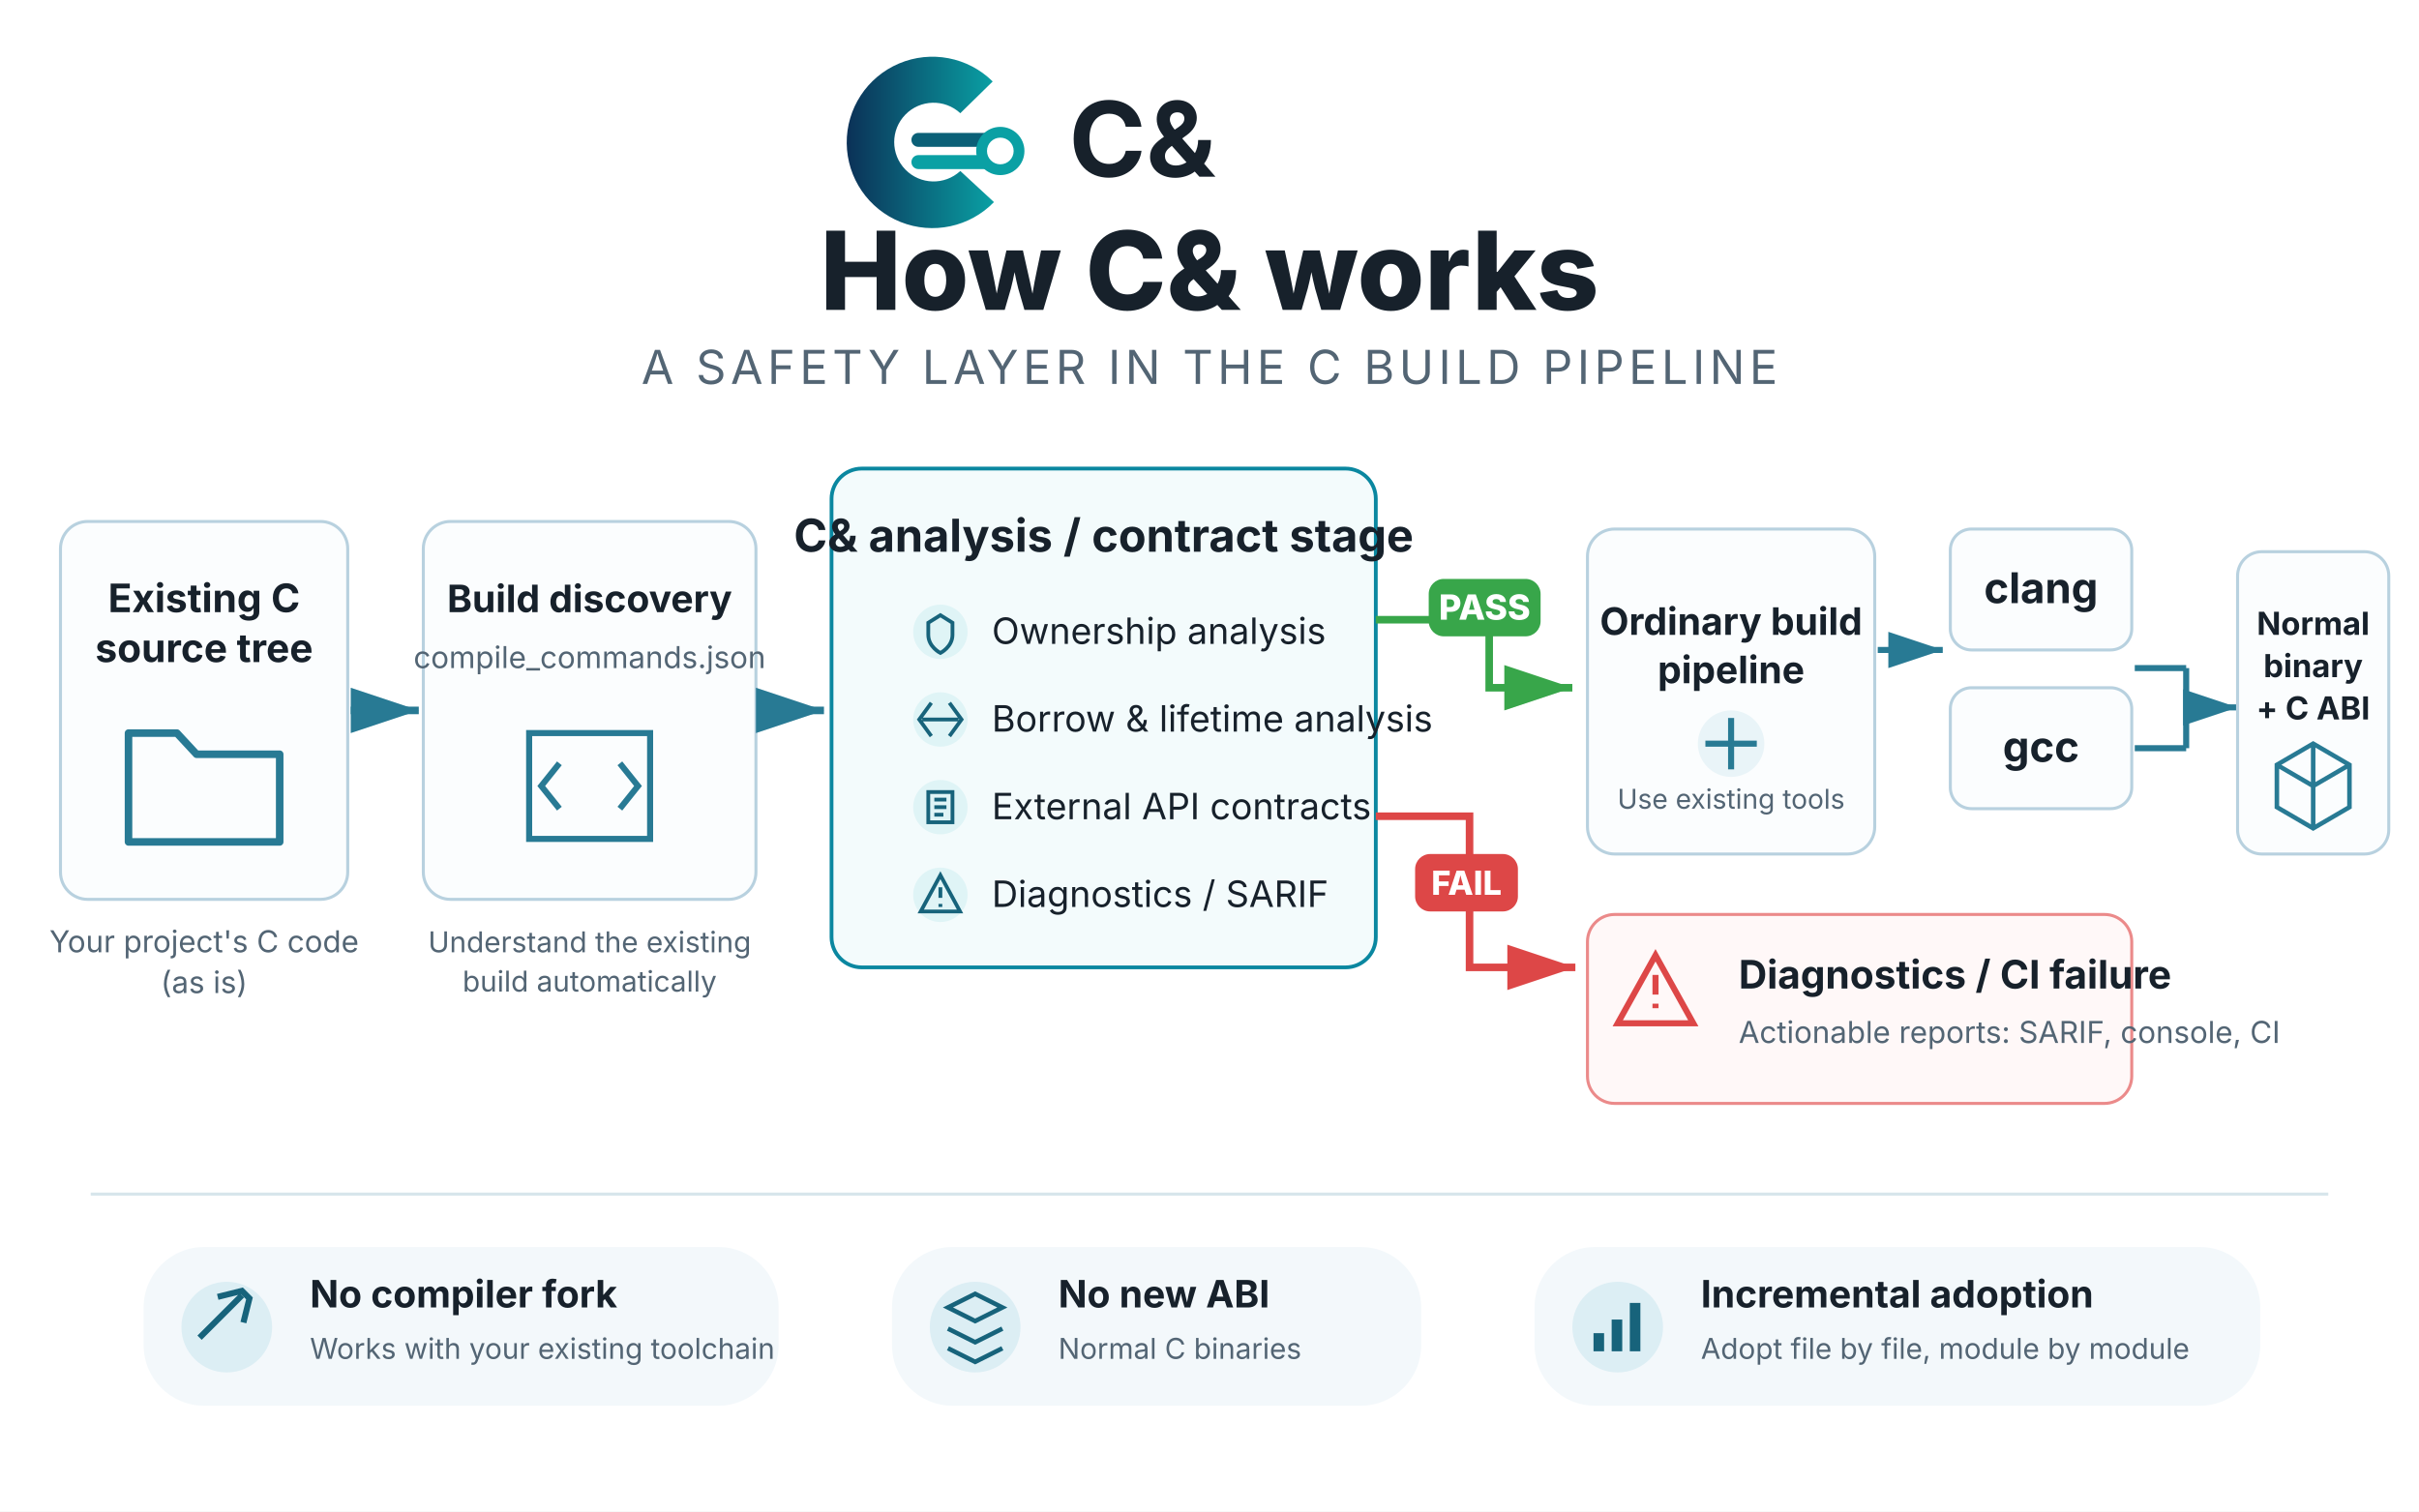
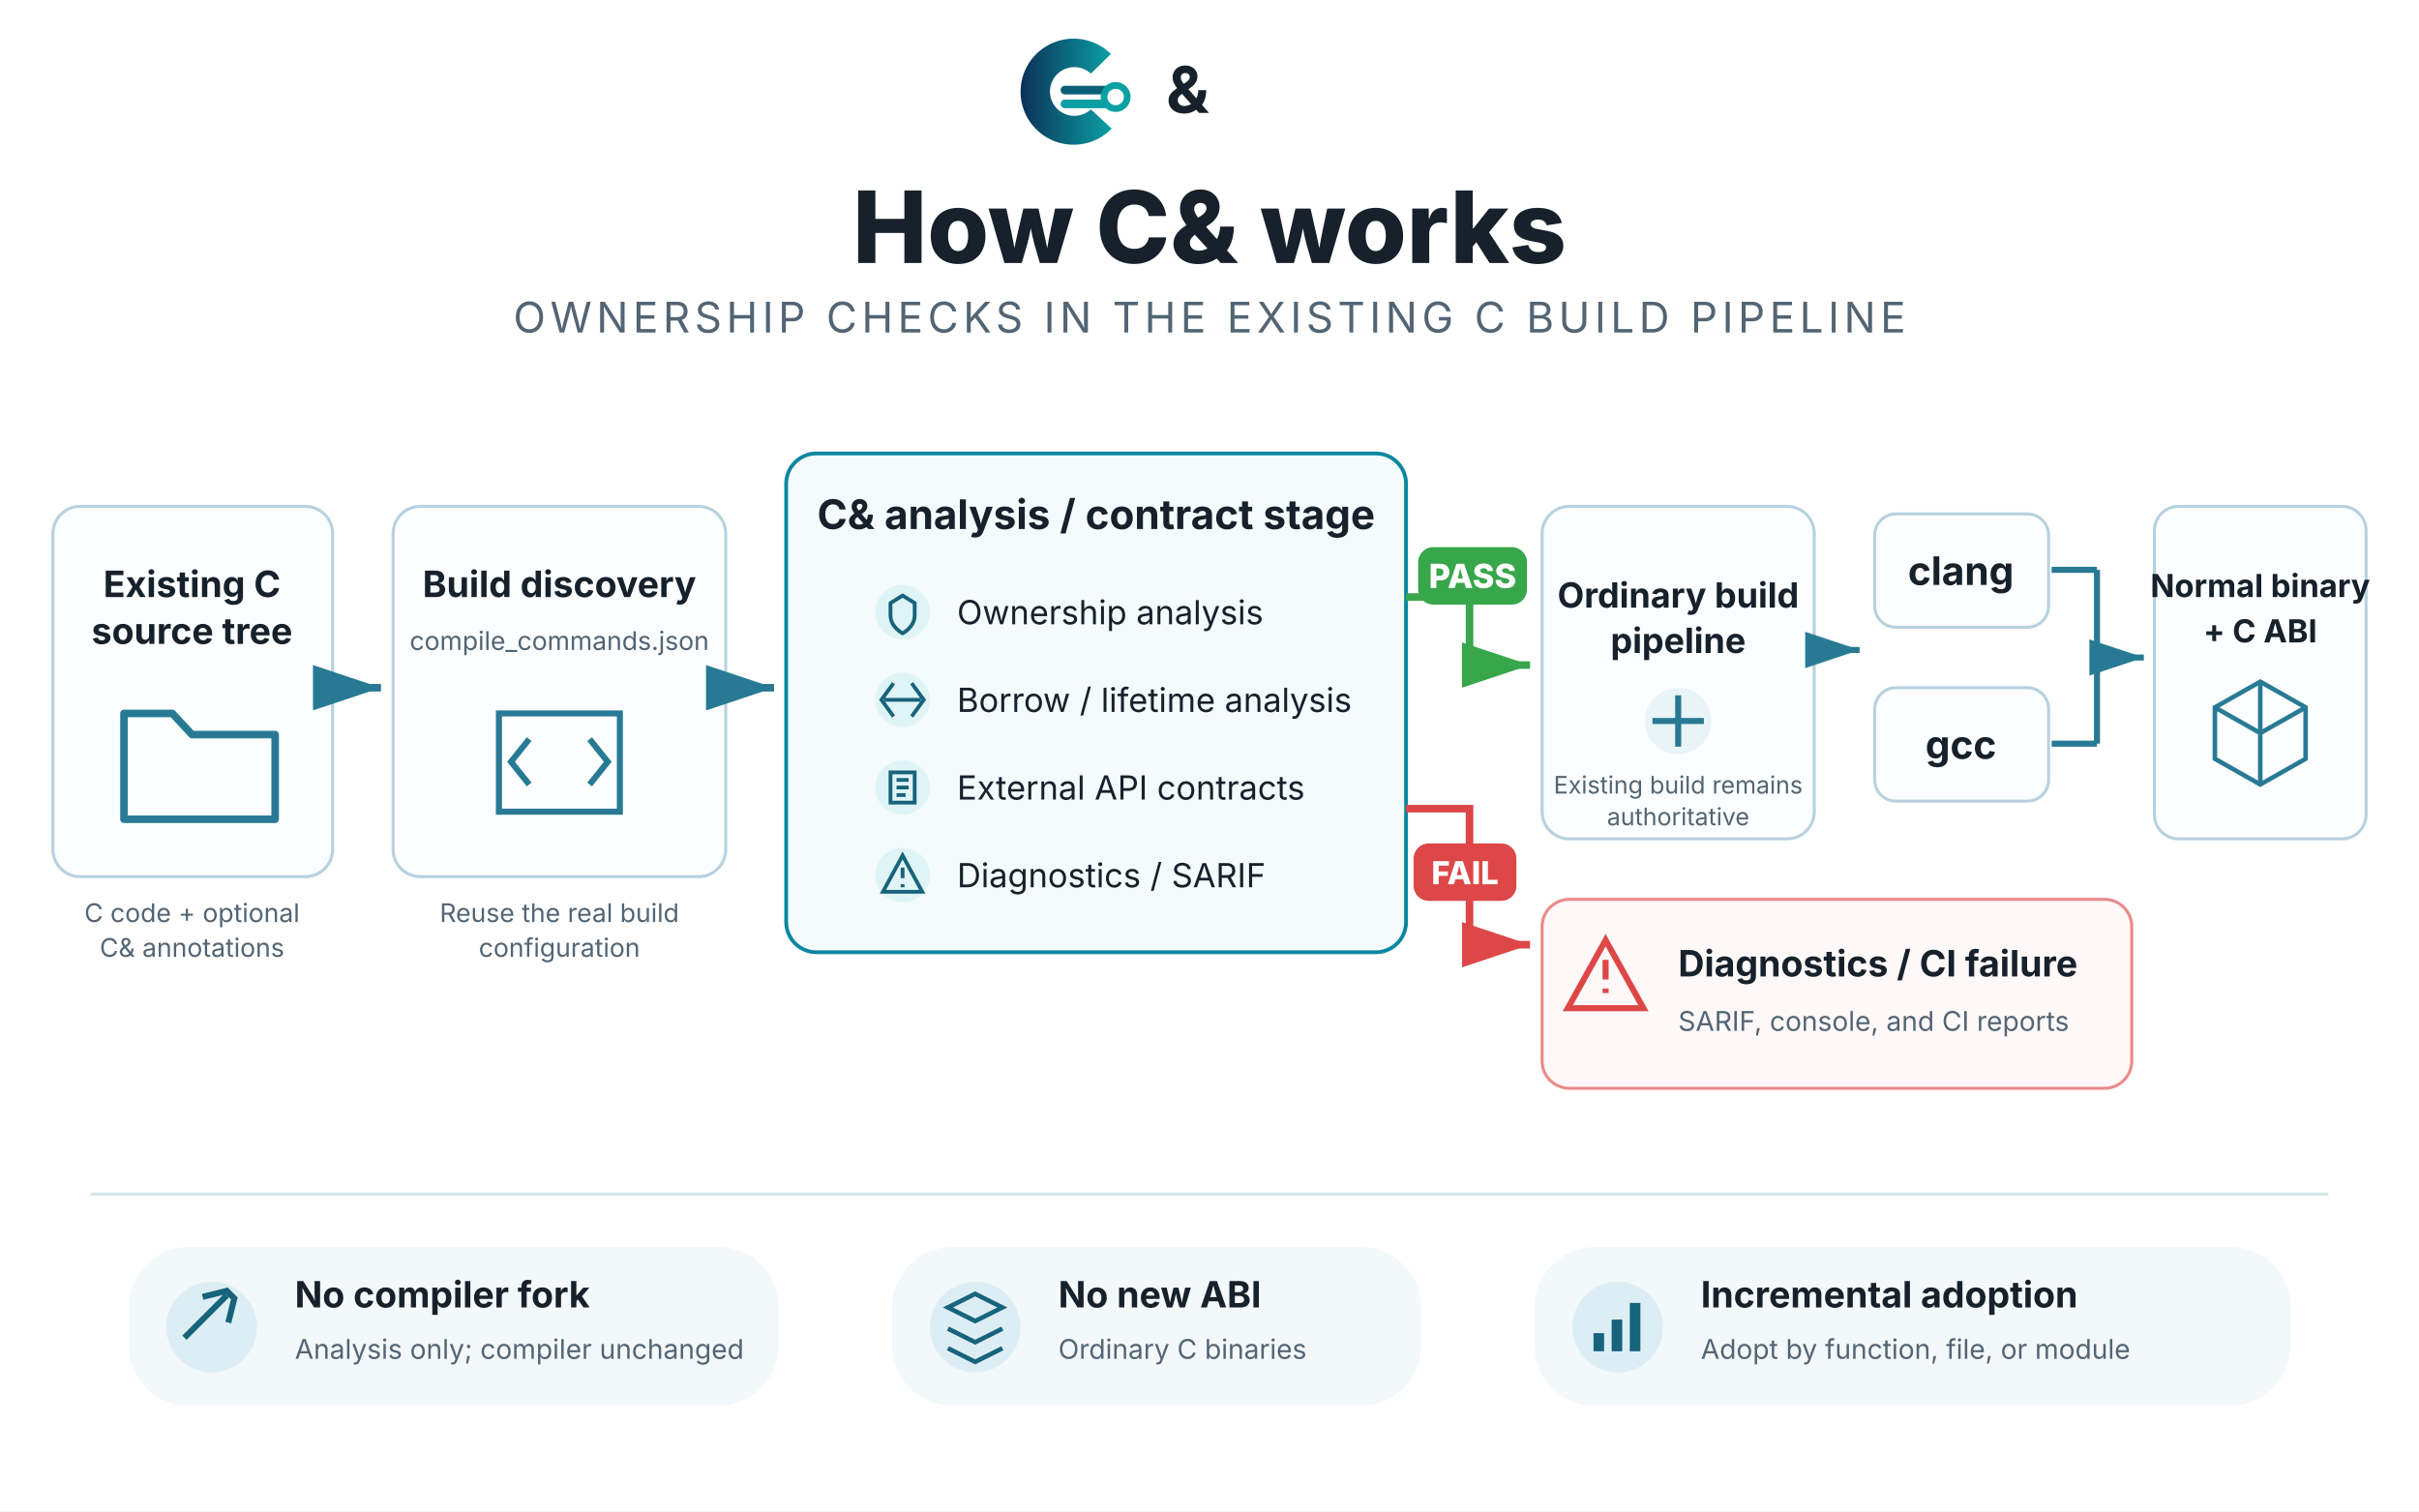
<svg xmlns="http://www.w3.org/2000/svg" width="1600" height="1000" viewBox="0 0 1600 1000" role="img" aria-labelledby="title desc">
  <defs>
    <linearGradient id="g" x1="0" x2="1">
      <stop offset="0" stop-color="#0b3157" />
      <stop offset="1" stop-color="#0aa0a4" />
    </linearGradient>
-     <filter id="shadow" x="-20%" y="-20%" width="140%" height="140%">
-       <feDropShadow dx="0" dy="5" stdDeviation="8" flood-color="#0b3157" flood-opacity=".08" />
-     </filter>
    <marker id="arrow" markerWidth="10" markerHeight="10" refX="9" refY="3" orient="auto">
      <path d="M0,0 L0,6 L9,3 z" fill="#287a94" />
    </marker>
    <marker id="greenArrow" markerWidth="10" markerHeight="10" refX="9" refY="3" orient="auto">
      <path d="M0,0 L0,6 L9,3 z" fill="#38a64a" />
    </marker>
    <marker id="redArrow" markerWidth="10" markerHeight="10" refX="9" refY="3" orient="auto">
      <path d="M0,0 L0,6 L9,3 z" fill="#dd4747" />
    </marker>
    <style>
-     .t{font-family:Inter,Segoe UI,Arial,sans-serif;fill:#17212b}
-     .s{font-family:Inter,Segoe UI,Arial,sans-serif;fill:#536574}
-     .box{fill:#fbfdfe;stroke:#b8d1df;stroke-width:2}
-     .blue{fill:#f3fbfc;stroke:#0a87a0;stroke-width:2.5}
-     .small{font-size:24px}
-   </style>
+       .t{font-family:Inter,"Segoe UI",Arial,sans-serif;fill:#17212b}
+       .s{font-family:Inter,"Segoe UI",Arial,sans-serif;fill:#536574}
+       .box{fill:#fbfdfe;stroke:#b8d1df;stroke-width:2}
+       .blue{fill:#f3fbfc;stroke:#0a87a0;stroke-width:2.5}
+     </style>
  </defs>
  <rect width="1600" height="1000" fill="#fff" />
-   <g transform="translate(560 35) scale(.42)">
+   <g transform="translate(675 24) scale(.26)">
    <path d="M230 45a135 135 0 1 0 2 190l-53-49a62 62 0 1 1 0-91z" fill="url(#g)" />
    <rect x="102" y="126" width="128" height="22" rx="11" fill="#0b6077" />
    <rect x="102" y="161" width="128" height="22" rx="11" fill="#0aa0a4" />
    <circle cx="242" cy="154.5" r="38" fill="#0aa0a4" />
    <circle cx="242" cy="154.5" r="21" fill="#fff" />
-     <text x="350" y="195" class="t" font-size="164" font-weight="750">C&amp;</text>
+     <text x="370" y="195" class="t" font-size="164" font-weight="750">&amp;</text>
  </g>
-   <text x="800" y="205" class="t" text-anchor="middle" font-size="72" font-weight="760">How C&amp; works</text>
-   <text x="800" y="254" class="s" text-anchor="middle" font-size="31" letter-spacing="3">A SAFETY LAYER IN THE C BUILD PIPELINE</text>
-   <g>
-     <rect x="40" y="345" width="190" height="250" rx="18" class="box" />
-     <text x="135" y="405" class="t" text-anchor="middle" font-size="26" font-weight="700">Existing C</text>
-     <text x="135" y="438" class="t" text-anchor="middle" font-size="26" font-weight="700">source tree</text>
-     <path d="M85 485h32l13 14h55v58H85z" fill="none" stroke="#287a94" stroke-width="5" stroke-linejoin="round" />
-     <text x="135" y="630" class="s" text-anchor="middle" font-size="20">Your project's C code</text>
-     <text x="135" y="657" class="s" text-anchor="middle" font-size="20">(as is)</text>
+   <text x="800" y="174" class="t" text-anchor="middle" font-size="66" font-weight="760">How C&amp; works</text>
+   <text x="800" y="220" class="s" text-anchor="middle" font-size="28" letter-spacing="3">OWNERSHIP CHECKS IN THE EXISTING C BUILD PIPELINE</text>
+   <rect x="35" y="335" width="185" height="245" rx="18" class="box" />
+   <text x="127" y="395" class="t" text-anchor="middle" font-size="24" font-weight="700">Existing C</text>
+   <text x="127" y="426" class="t" text-anchor="middle" font-size="24" font-weight="700">source tree</text>
+   <path d="M82 472h32l13 14h55v56H82z" fill="none" stroke="#287a94" stroke-width="5" stroke-linejoin="round" />
+   <text x="127" y="610" class="s" text-anchor="middle" font-size="17">C code + optional</text>
+   <text x="127" y="633" class="s" text-anchor="middle" font-size="17">C&amp; annotations</text>
+   <line x1="222" y1="455" x2="252" y2="455" stroke="#287a94" stroke-width="5" marker-end="url(#arrow)" />
+   <rect x="260" y="335" width="220" height="245" rx="18" class="box" />
+   <text x="370" y="395" class="t" text-anchor="middle" font-size="24" font-weight="700">Build discovery</text>
+   <text x="370" y="430" class="s" text-anchor="middle" font-size="17" font-family="monospace">compile_commands.json</text>
+   <path d="M330 472h80v65h-80z M350 489l-12 15 12 15 M390 489l12 15-12 15" fill="none" stroke="#287a94" stroke-width="4" />
+   <text x="370" y="610" class="s" text-anchor="middle" font-size="17">Reuse the real build</text>
+   <text x="370" y="633" class="s" text-anchor="middle" font-size="17">configuration</text>
+   <line x1="482" y1="455" x2="512" y2="455" stroke="#287a94" stroke-width="5" marker-end="url(#arrow)" />
+   <rect x="520" y="300" width="410" height="330" rx="20" class="blue" />
+   <text x="725" y="350" class="t" text-anchor="middle" font-size="27" font-weight="750">C&amp; analysis / contract stage</text>
+   <g transform="translate(575 397)">
+     <circle cx="22" cy="8" r="18" fill="#dff4f6" />
+     <path d="M14 2l8-5 8 5v8c0 8-8 12-8 12s-8-4-8-12z" fill="none" stroke="#17637b" stroke-width="2.5" />
+     <text x="58" y="16" class="t" font-size="22">Ownership analysis</text>
+     <circle cx="22" cy="66" r="18" fill="#dff4f6" />
+     <path d="M10 66h24 M16 55l-8 11 8 11 M28 55l8 11-8 11" fill="none" stroke="#17637b" stroke-width="2.5" />
+     <text x="58" y="74" class="t" font-size="22">Borrow / lifetime analysis</text>
+     <circle cx="22" cy="124" r="18" fill="#dff4f6" />
+     <path d="M14 114h16v20H14z M18 119h8 M18 124h8 M18 129h6" fill="none" stroke="#17637b" stroke-width="2.5" />
+     <text x="58" y="132" class="t" font-size="22">External API contracts</text>
+     <circle cx="22" cy="182" r="18" fill="#dff4f6" />
+     <path d="M22 169l13 24H9z M22 177v7 M22 188v2" fill="none" stroke="#17637b" stroke-width="2.5" />
+     <text x="58" y="190" class="t" font-size="22">Diagnostics / SARIF</text>
  </g>
-   <line x1="232" y1="470" x2="277" y2="470" stroke="#287a94" stroke-width="5" marker-end="url(#arrow)" />
-   <g>
-     <rect x="280" y="345" width="220" height="250" rx="18" class="box" />
-     <text x="390" y="405" class="t" text-anchor="middle" font-size="25" font-weight="700">Build discovery</text>
-     <text x="390" y="442" class="s" text-anchor="middle" font-size="20" font-family="monospace">compile_commands.json</text>
-     <path d="M350 485h80v70h-80z M370 505l-12 15 12 15 M410 505l12 15-12 15" fill="none" stroke="#287a94" stroke-width="4" />
-     <text x="390" y="630" class="s" text-anchor="middle" font-size="19">Understand the existing</text>
-     <text x="390" y="656" class="s" text-anchor="middle" font-size="19">build automatically</text>
-   </g>
-   <line x1="502" y1="470" x2="545" y2="470" stroke="#287a94" stroke-width="5" marker-end="url(#arrow)" />
-   <g>
-     <rect x="550" y="310" width="360" height="330" rx="20" class="blue" />
-     <text x="730" y="365" class="t" text-anchor="middle" font-size="30" font-weight="750">C&amp; analysis / contract stage</text>
-     <g transform="translate(600 410)">
-       <circle cx="22" cy="8" r="18" fill="#dff4f6" />
-       <path d="M14 2l8-5 8 5v8c0 8-8 12-8 12s-8-4-8-12z" fill="none" stroke="#17637b" stroke-width="2.5" />
-       <text x="56" y="16" class="t small">Ownership analysis</text>
-       <circle cx="22" cy="66" r="18" fill="#dff4f6" />
-       <path d="M10 66h24 M16 55l-8 11 8 11 M28 55l8 11-8 11" fill="none" stroke="#17637b" stroke-width="2.5" />
-       <text x="56" y="74" class="t small">Borrow &amp; lifetime analysis</text>
-       <circle cx="22" cy="124" r="18" fill="#dff4f6" />
-       <path d="M14 114h16v20H14z M18 119h8 M18 124h8 M18 129h6" fill="none" stroke="#17637b" stroke-width="2.5" />
-       <text x="56" y="132" class="t small">External API contracts</text>
-       <circle cx="22" cy="182" r="18" fill="#dff4f6" />
-       <path d="M22 169l13 24H9z M22 177v7 M22 188v2" fill="none" stroke="#17637b" stroke-width="2.5" />
-       <text x="56" y="190" class="t small">Diagnostics / SARIF</text>
-     </g>
-   </g>
-   <path d="M910 410h75v45h55" fill="none" stroke="#38a64a" stroke-width="5" marker-end="url(#greenArrow)" />
-   <rect x="945" y="383" width="74" height="38" rx="10" fill="#38a64a" />
-   <text x="982" y="410" font-family="Inter,Arial" font-size="23" font-weight="800" text-anchor="middle" fill="#fff">PASS</text>
-   <g>
-     <rect x="1050" y="350" width="190" height="215" rx="18" class="box" />
-     <text x="1145" y="420" class="t" text-anchor="middle" font-size="25" font-weight="700">Ordinary build</text>
-     <text x="1145" y="452" class="t" text-anchor="middle" font-size="25" font-weight="700">pipeline</text>
-     <circle cx="1145" cy="492" r="22" fill="#e9f4f8" />
-     <path d="M1145 475v34 M1128 492h34" stroke="#287a94" stroke-width="4" />
-     <text x="1145" y="535" class="s" text-anchor="middle" font-size="18">Use existing tools</text>
-   </g>
-   <line x1="1242" y1="430" x2="1285" y2="430" stroke="#287a94" stroke-width="4" marker-end="url(#arrow)" />
-   <g>
-     <rect x="1290" y="350" width="120" height="80" rx="14" class="box" />
-     <text x="1350" y="399" class="t" text-anchor="middle" font-size="28" font-weight="700">clang</text>
-     <rect x="1290" y="455" width="120" height="80" rx="14" class="box" />
-     <text x="1350" y="504" class="t" text-anchor="middle" font-size="28" font-weight="700">gcc</text>
-   </g>
-   <line x1="1412" y1="442" x2="1446" y2="442" stroke="#287a94" stroke-width="4" />
-   <line x1="1412" y1="495" x2="1446" y2="495" stroke="#287a94" stroke-width="4" />
-   <line x1="1446" y1="442" x2="1446" y2="495" stroke="#287a94" stroke-width="4" />
-   <line x1="1446" y1="468" x2="1480" y2="468" stroke="#287a94" stroke-width="4" marker-end="url(#arrow)" />
-   <g>
-     <rect x="1480" y="365" width="100" height="200" rx="16" class="box" />
-     <text x="1530" y="420" class="t" text-anchor="middle" font-size="21" font-weight="700">Normal</text>
-     <text x="1530" y="448" class="t" text-anchor="middle" font-size="21" font-weight="700">binary</text>
-     <text x="1530" y="476" class="t" text-anchor="middle" font-size="21" font-weight="700">+ C ABI</text>
-     <path d="M1506 506l24-14 24 14v28l-24 14-24-14z M1530 492v56 M1506 506l24 14 24-14" fill="none" stroke="#287a94" stroke-width="3" />
-   </g>
-   <path d="M910 540h62v100h70" fill="none" stroke="#dd4747" stroke-width="5" marker-end="url(#redArrow)" />
-   <rect x="936" y="565" width="68" height="38" rx="10" fill="#dd4747" />
-   <text x="970" y="592" font-family="Inter,Arial" font-size="22" font-weight="800" text-anchor="middle" fill="#fff">FAIL</text>
-   <g>
-     <rect x="1050" y="605" width="360" height="125" rx="18" fill="#fff8f8" stroke="#eb8a8a" stroke-width="2" />
-     <path d="M1095 632l25 45h-50z M1095 645v13 M1095 664v3" fill="none" stroke="#dd4747" stroke-width="4" />
-     <text x="1150" y="654" class="t" font-size="26" font-weight="700">Diagnostics / CI failure</text>
-     <text x="1150" y="690" class="s" font-size="20">Actionable reports: SARIF, console, CI</text>
-   </g>
+   <path d="M930 395h42v45h40" fill="none" stroke="#38a64a" stroke-width="5" marker-end="url(#greenArrow)" />
+   <rect x="938" y="362" width="72" height="38" rx="10" fill="#38a64a" />
+   <text x="974" y="389" font-family="Inter,Arial,sans-serif" font-size="22" font-weight="800" text-anchor="middle" fill="#fff">PASS</text>
+   <rect x="1020" y="335" width="180" height="220" rx="18" class="box" />
+   <text x="1110" y="402" class="t" text-anchor="middle" font-size="23" font-weight="700">Ordinary build</text>
+   <text x="1110" y="432" class="t" text-anchor="middle" font-size="23" font-weight="700">pipeline</text>
+   <circle cx="1110" cy="477" r="22" fill="#e9f4f8" />
+   <path d="M1110 460v34 M1093 477h34" stroke="#287a94" stroke-width="4" />
+   <text x="1110" y="525" class="s" text-anchor="middle" font-size="16">Existing build remains</text>
+   <text x="1110" y="546" class="s" text-anchor="middle" font-size="16">authoritative</text>
+   <line x1="1202" y1="430" x2="1230" y2="430" stroke="#287a94" stroke-width="4" marker-end="url(#arrow)" />
+   <rect x="1240" y="340" width="115" height="75" rx="14" class="box" />
+   <text x="1297" y="387" class="t" text-anchor="middle" font-size="26" font-weight="700">clang</text>
+   <rect x="1240" y="455" width="115" height="75" rx="14" class="box" />
+   <text x="1297" y="502" class="t" text-anchor="middle" font-size="26" font-weight="700">gcc</text>
+   <line x1="1357" y1="377" x2="1387" y2="377" stroke="#287a94" stroke-width="4" />
+   <line x1="1357" y1="492" x2="1387" y2="492" stroke="#287a94" stroke-width="4" />
+   <line x1="1387" y1="377" x2="1387" y2="492" stroke="#287a94" stroke-width="4" />
+   <line x1="1387" y1="435" x2="1418" y2="435" stroke="#287a94" stroke-width="4" marker-end="url(#arrow)" />
+   <rect x="1425" y="335" width="140" height="220" rx="16" class="box" />
+   <text x="1495" y="395" class="t" text-anchor="middle" font-size="21" font-weight="700">Normal binary</text>
+   <text x="1495" y="425" class="t" text-anchor="middle" font-size="21" font-weight="700">+ C ABI</text>
+   <path d="M1465 468l30-17 30 17v34l-30 17-30-17z M1495 451v68 M1465 468l30 17 30-17" fill="none" stroke="#287a94" stroke-width="3" />
+   <path d="M930 535h42v90h40" fill="none" stroke="#dd4747" stroke-width="5" marker-end="url(#redArrow)" />
+   <rect x="935" y="558" width="68" height="38" rx="10" fill="#dd4747" />
+   <text x="969" y="585" font-family="Inter,Arial,sans-serif" font-size="21" font-weight="800" text-anchor="middle" fill="#fff">FAIL</text>
+   <rect x="1020" y="595" width="390" height="125" rx="18" fill="#fff8f8" stroke="#eb8a8a" stroke-width="2" />
+   <path d="M1062 622l25 45h-50z M1062 635v13 M1062 654v3" fill="none" stroke="#dd4747" stroke-width="4" />
+   <text x="1110" y="646" class="t" font-size="24" font-weight="700">Diagnostics / CI failure</text>
+   <text x="1110" y="682" class="s" font-size="18">SARIF, console, and CI reports</text>
  <line x1="60" y1="790" x2="1540" y2="790" stroke="#d7e5eb" stroke-width="2" />
-   <g>
-     <rect x="95" y="825" width="420" height="105" rx="40" fill="#f3f8fb" />
-     <circle cx="150" cy="878" r="30" fill="#dceef4" />
-     <path d="M132 885l28-28 M144 858l16-4 5 5-4 16" fill="none" stroke="#17637b" stroke-width="4" />
-     <text x="205" y="865" class="t" font-size="25" font-weight="700">No compiler fork</text>
-     <text x="205" y="899" class="s" font-size="19">Works with your existing toolchain</text>
-     <rect x="590" y="825" width="350" height="105" rx="40" fill="#f3f8fb" />
-     <circle cx="645" cy="878" r="30" fill="#dceef4" />
-     <path d="M627 865l18-9 18 9-18 9z M627 879l18 9 18-9 M627 892l18 9 18-9" fill="none" stroke="#17637b" stroke-width="3" />
-     <text x="700" y="865" class="t" font-size="25" font-weight="700">No new ABI</text>
-     <text x="700" y="899" class="s" font-size="19">Normal C binaries</text>
-     <rect x="1015" y="825" width="480" height="105" rx="40" fill="#f3f8fb" />
-     <circle cx="1070" cy="878" r="30" fill="#dceef4" />
-     <rect x="1054" y="882" width="7" height="12" fill="#17637b" />
-     <rect x="1066" y="873" width="7" height="21" fill="#17637b" />
-     <rect x="1078" y="862" width="7" height="32" fill="#17637b" />
-     <text x="1125" y="865" class="t" font-size="25" font-weight="700">Incremental adoption</text>
-     <text x="1125" y="899" class="s" font-size="19">Adopt file by file, module by module</text>
-   </g>
+   <rect x="85" y="825" width="430" height="105" rx="40" fill="#f3f8fb" />
+   <circle cx="140" cy="878" r="30" fill="#dceef4" />
+   <path d="M122 885l28-28 M134 858l16-4 5 5-4 16" fill="none" stroke="#17637b" stroke-width="4" />
+   <text x="195" y="865" class="t" font-size="24" font-weight="700">No compiler fork</text>
+   <text x="195" y="899" class="s" font-size="18">Analysis only; compiler unchanged</text>
+   <rect x="590" y="825" width="350" height="105" rx="40" fill="#f3f8fb" />
+   <circle cx="645" cy="878" r="30" fill="#dceef4" />
+   <path d="M627 865l18-9 18 9-18 9z M627 879l18 9 18-9 M627 892l18 9 18-9" fill="none" stroke="#17637b" stroke-width="3" />
+   <text x="700" y="865" class="t" font-size="24" font-weight="700">No new ABI</text>
+   <text x="700" y="899" class="s" font-size="18">Ordinary C binaries</text>
+   <rect x="1015" y="825" width="500" height="105" rx="40" fill="#f3f8fb" />
+   <circle cx="1070" cy="878" r="30" fill="#dceef4" />
+   <rect x="1054" y="882" width="7" height="12" fill="#17637b" />
+   <rect x="1066" y="873" width="7" height="21" fill="#17637b" />
+   <rect x="1078" y="862" width="7" height="32" fill="#17637b" />
+   <text x="1125" y="865" class="t" font-size="24" font-weight="700">Incremental adoption</text>
+   <text x="1125" y="899" class="s" font-size="18">Adopt by function, file, or module</text>
</svg>
